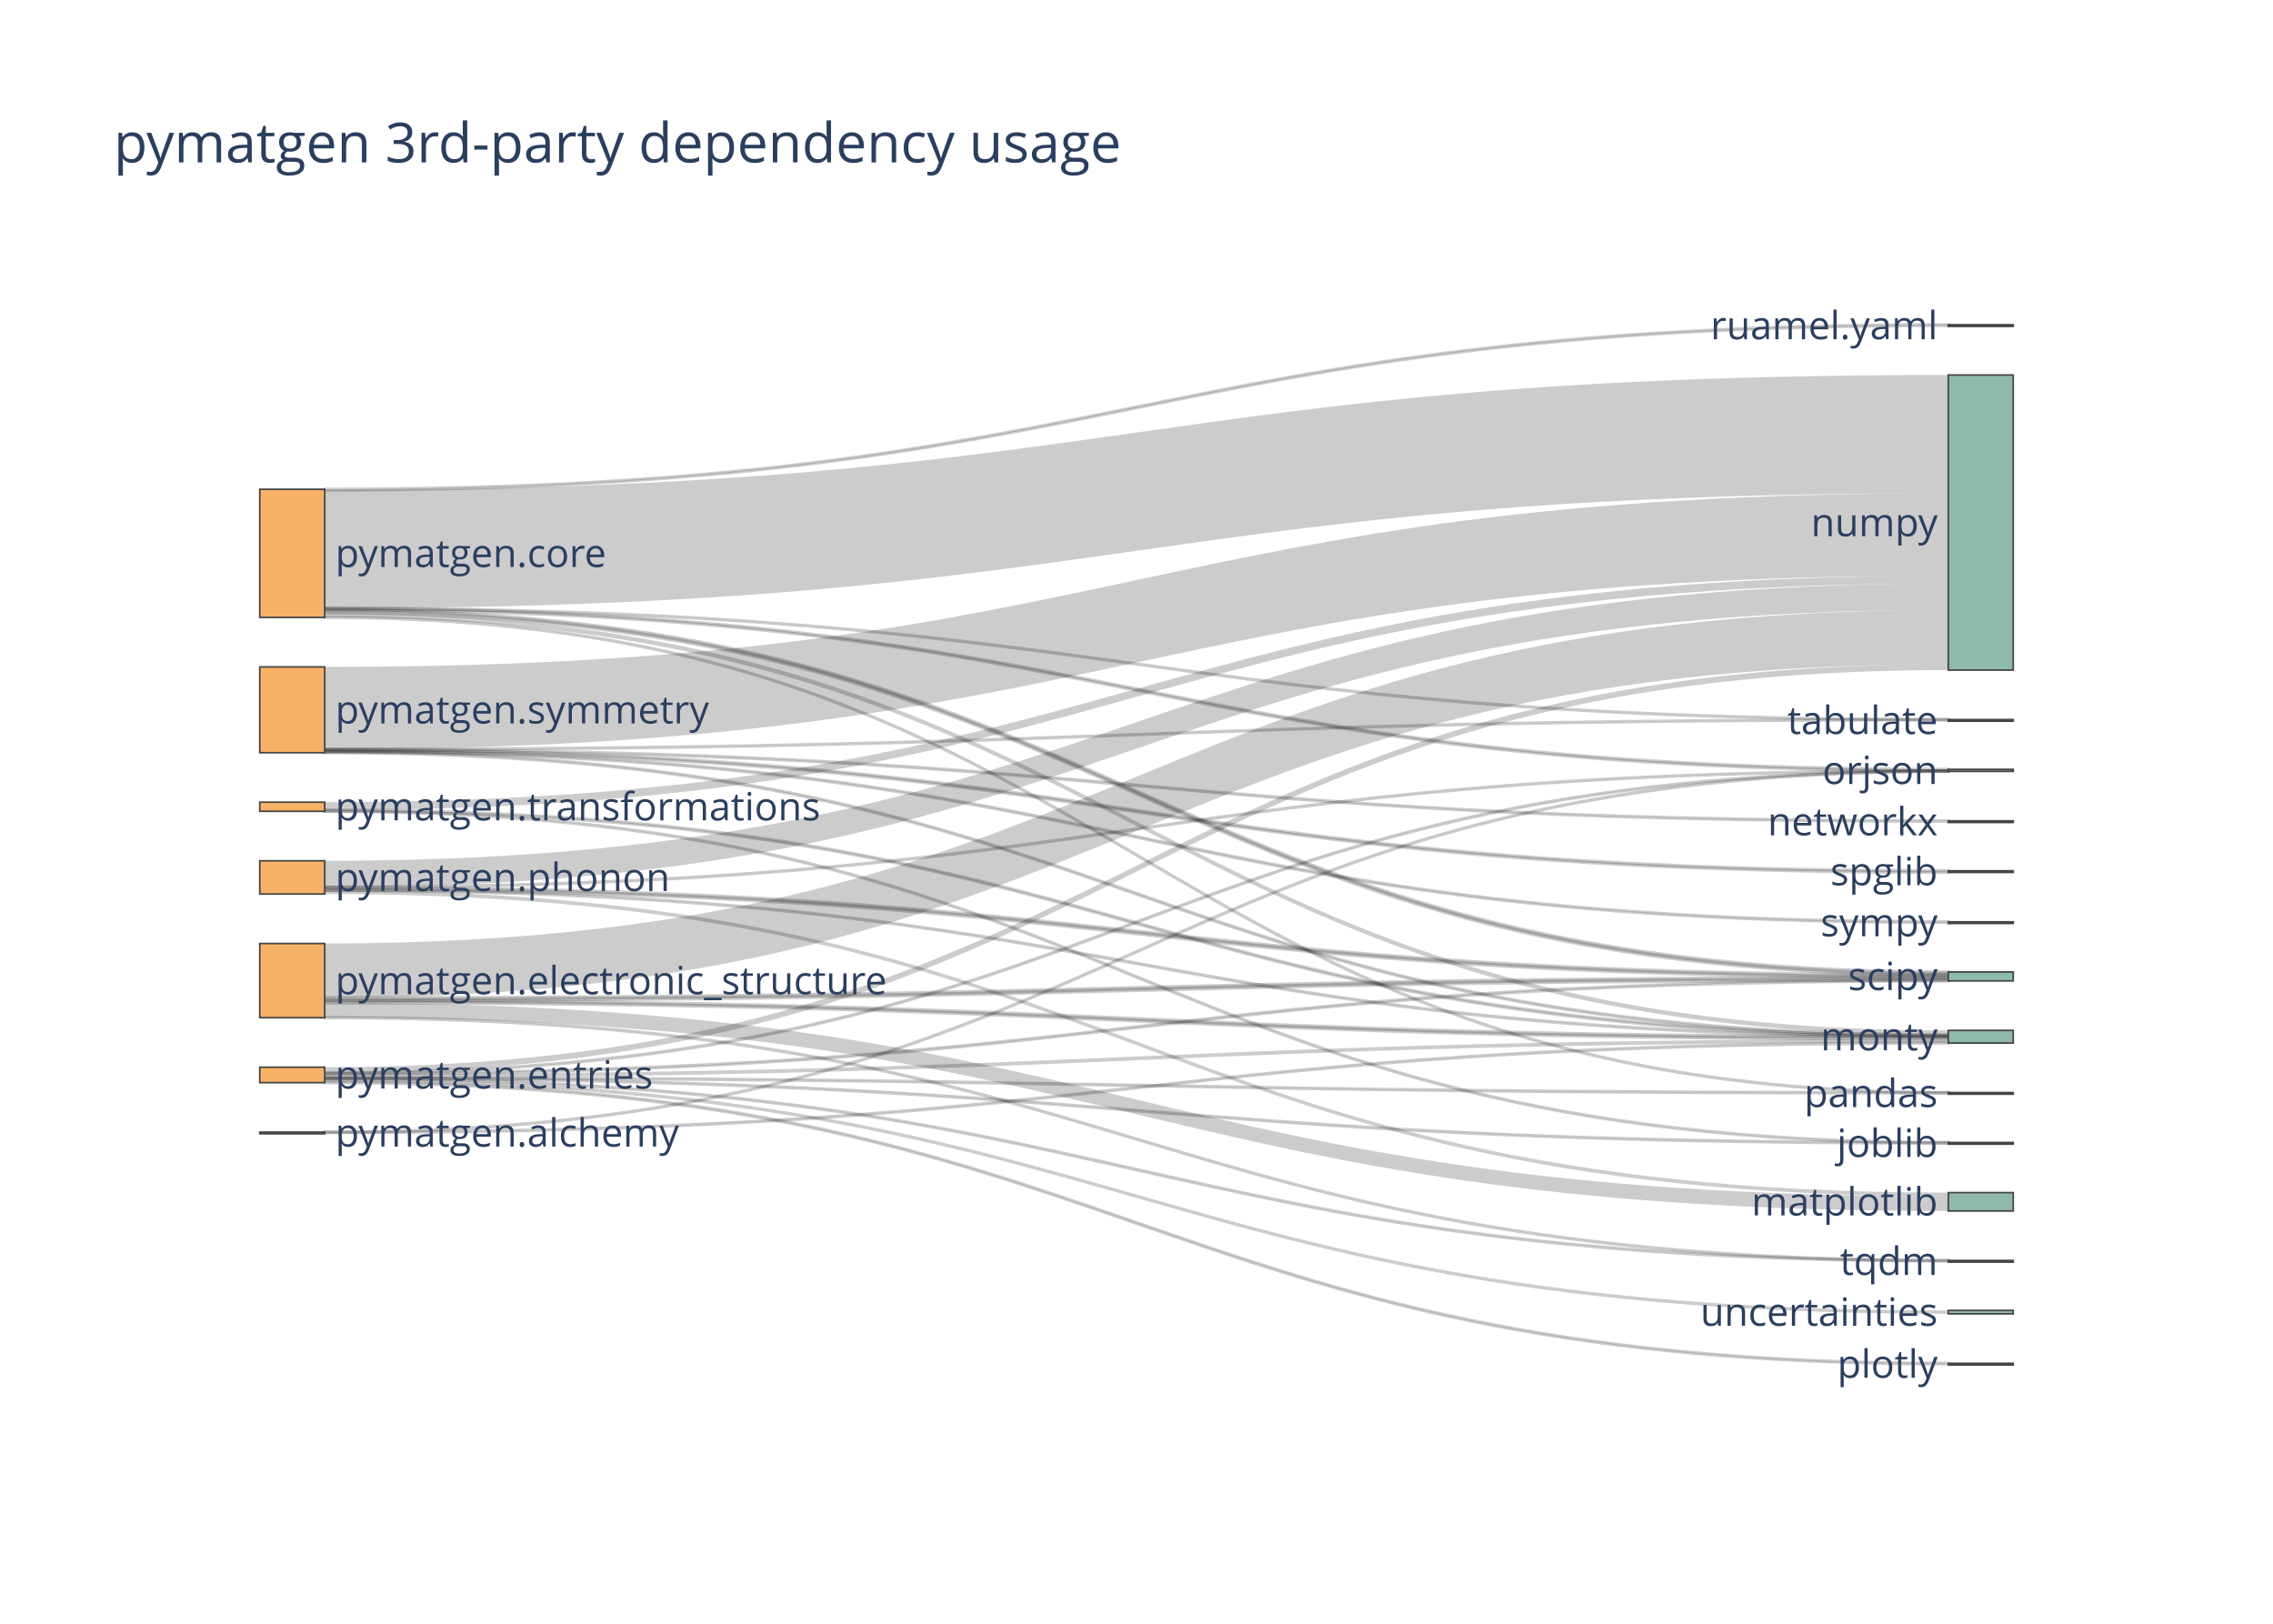
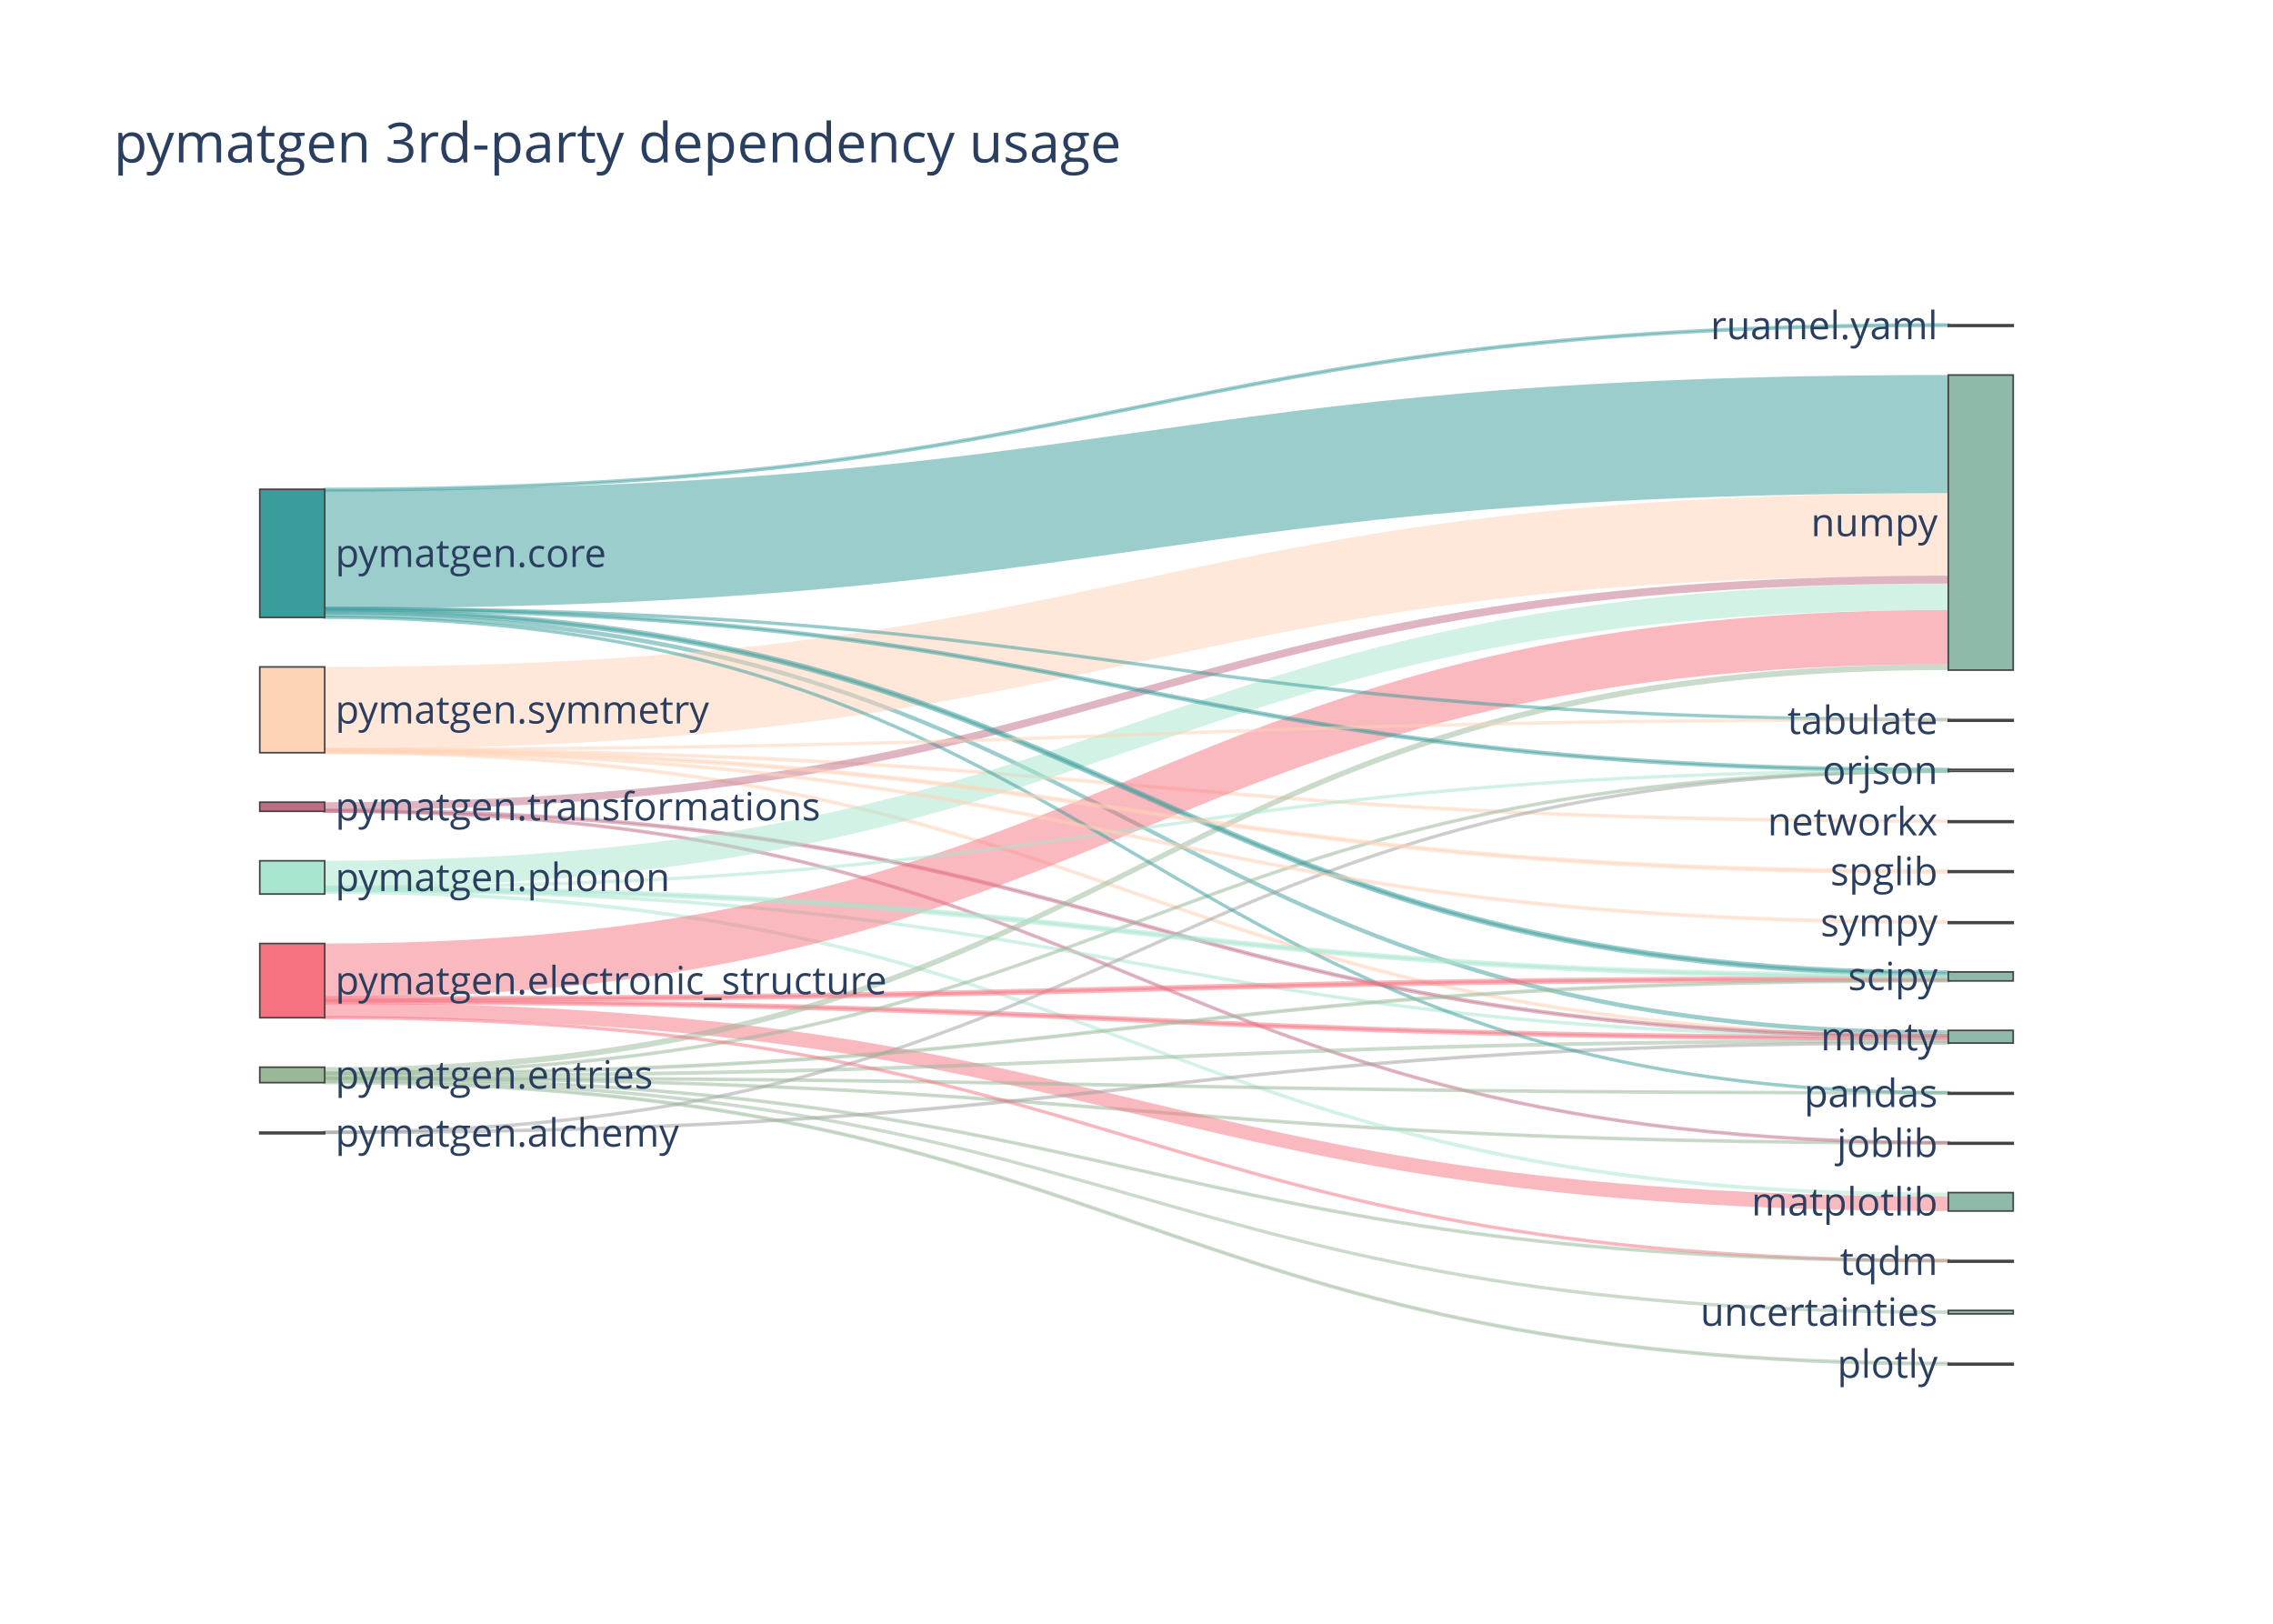
<svg xmlns="http://www.w3.org/2000/svg" class="main-svg" width="1400" height="1000" style="" viewBox="0 0 700 500">
  <rect x="0" y="0" width="700" height="500" style="fill: rgb(255, 255, 255); fill-opacity: 1;" />
-   <defs id="defs-e1b436">
+   <defs id="defs-350dce">
    <g class="clips" />
    <g class="gradients" />
    <g class="patterns" />
  </defs>
  <g class="bglayer" />
  <g class="layer-below">
    <g class="imagelayer" />
    <g class="shapelayer" />
  </g>
  <g class="cartesianlayer" />
  <g class="polarlayer" />
  <g class="smithlayer" />
  <g class="ternarylayer" />
  <g class="geolayer" />
  <g class="funnelarealayer" />
  <g class="pielayer" />
  <g class="iciclelayer" />
  <g class="treemaplayer" />
  <g class="sunburstlayer" />
  <g class="glimages" />
  <g class="sankey" transform="translate(80,100)matrix(1 0 0 1 0 0)" style="box-sizing: content-box; position: absolute; left: 0px; shape-rendering: geometricprecision; pointer-events: none;">
    <g class="sankey-links" style="fill: none;">
-       <path class="sankey-link" d="M20,231.954C270,231.954 270,251.908 520,251.908L520,252.003C270,252.003 270,232.05 20,232.05Z" style="stroke: rgb(0, 0, 0); stroke-opacity: 0.2; fill: rgb(0, 0, 0); fill-opacity: 0.2; stroke-width: 1; opacity: 1;" />
-       <path class="sankey-link" d="M20,149.733C270,149.733 270,251.813 520,251.813L520,251.908C270,251.908 270,149.828 20,149.828Z" style="stroke: rgb(0, 0, 0); stroke-opacity: 0.2; fill: rgb(0, 0, 0); fill-opacity: 0.2; stroke-width: 1; opacity: 1;" />
-       <path class="sankey-link" d="M20,208.815C270,208.815 270,268.384 520,268.384L520,272.905C270,272.905 270,213.337 20,213.337Z" style="stroke: rgb(68, 68, 68); stroke-opacity: 1; fill: rgb(0, 0, 0); fill-opacity: 0.2; stroke-width: 0; opacity: 1;" />
-       <path class="sankey-link" d="M20,174.157C270,174.157 270,267.241 520,267.241L520,268.384C270,268.384 270,175.299 20,175.299Z" style="stroke: rgb(68, 68, 68); stroke-opacity: 1; fill: rgb(0, 0, 0); fill-opacity: 0.2; stroke-width: 0; opacity: 1;" />
-       <path class="sankey-link" d="M20,248.668C270,248.668 270,221.099 520,221.099L520,221.194C270,221.194 270,248.763 20,248.763Z" style="stroke: rgb(0, 0, 0); stroke-opacity: 0.2; fill: rgb(0, 0, 0); fill-opacity: 0.2; stroke-width: 1; opacity: 1;" />
-       <path class="sankey-link" d="M20,88.699C270,88.699 270,217.291 520,217.291L520,218.671C270,218.671 270,90.079 20,90.079Z" style="stroke: rgb(68, 68, 68); stroke-opacity: 1; fill: rgb(0, 0, 0); fill-opacity: 0.2; stroke-width: 0; opacity: 1;" />
-       <path class="sankey-link" d="M20,208.101C270,208.101 270,219.242 520,219.242L520,219.956C270,219.956 270,208.815 20,208.815Z" style="stroke: rgb(0, 0, 0); stroke-opacity: 0.2; fill: rgb(0, 0, 0); fill-opacity: 0.2; stroke-width: 1; opacity: 1;" />
-       <path class="sankey-link" d="M20,230.717C270,230.717 270,219.956 520,219.956L520,221.099C270,221.099 270,231.859 20,231.859Z" style="stroke: rgb(68, 68, 68); stroke-opacity: 1; fill: rgb(0, 0, 0); fill-opacity: 0.2; stroke-width: 0; opacity: 1;" />
-       <path class="sankey-link" d="M20,174.062C270,174.062 270,219.147 520,219.147L520,219.242C270,219.242 270,174.157 20,174.157Z" style="stroke: rgb(0, 0, 0); stroke-opacity: 0.2; fill: rgb(0, 0, 0); fill-opacity: 0.2; stroke-width: 1; opacity: 1;" />
-       <path class="sankey-link" d="M20,131.591C270,131.591 270,218.671 520,218.671L520,218.861C270,218.861 270,131.781 20,131.781Z" style="stroke: rgb(0, 0, 0); stroke-opacity: 0.2; fill: rgb(0, 0, 0); fill-opacity: 0.2; stroke-width: 1; opacity: 1;" />
-       <path class="sankey-link" d="M20,149.447C270,149.447 270,218.861 520,218.861L520,219.147C270,219.147 270,149.733 20,149.733Z" style="stroke: rgb(0, 0, 0); stroke-opacity: 0.2; fill: rgb(0, 0, 0); fill-opacity: 0.2; stroke-width: 1; opacity: 1;" />
-       <path class="sankey-link" d="M20,130.782C270,130.782 270,152.769 520,152.769L520,152.911C270,152.911 270,130.925 20,130.925Z" style="stroke: rgb(0, 0, 0); stroke-opacity: 0.2; fill: rgb(0, 0, 0); fill-opacity: 0.2; stroke-width: 1; opacity: 1;" />
-       <path class="sankey-link" d="M20,50.906C270,50.906 270,15.476 520,15.476L520,51.888C270,51.888 270,87.318 20,87.318Z" style="stroke: rgb(68, 68, 68); stroke-opacity: 1; fill: rgb(0, 0, 0); fill-opacity: 0.2; stroke-width: 0; opacity: 1;" />
-       <path class="sankey-link" d="M20,190.537C270,190.537 270,87.825 520,87.825L520,104.532C270,104.532 270,207.244 20,207.244Z" style="stroke: rgb(68, 68, 68); stroke-opacity: 1; fill: rgb(0, 0, 0); fill-opacity: 0.2; stroke-width: 0; opacity: 1;" />
-       <path class="sankey-link" d="M20,228.622C270,228.622 270,104.532 520,104.532L520,106.34C270,106.34 270,230.431 20,230.431Z" style="stroke: rgb(68, 68, 68); stroke-opacity: 1; fill: rgb(0, 0, 0); fill-opacity: 0.2; stroke-width: 0; opacity: 1;" />
-       <path class="sankey-link" d="M20,165.066C270,165.066 270,79.686 520,79.686L520,87.825C270,87.825 270,173.205 20,173.205Z" style="stroke: rgb(68, 68, 68); stroke-opacity: 1; fill: rgb(0, 0, 0); fill-opacity: 0.2; stroke-width: 0; opacity: 1;" />
-       <path class="sankey-link" d="M20,105.365C270,105.365 270,51.888 520,51.888L520,77.258C270,77.258 270,130.734 20,130.734Z" style="stroke: rgb(68, 68, 68); stroke-opacity: 1; fill: rgb(0, 0, 0); fill-opacity: 0.2; stroke-width: 0; opacity: 1;" />
-       <path class="sankey-link" d="M20,147.019C270,147.019 270,77.258 520,77.258L520,79.686C270,79.686 270,149.447 20,149.447Z" style="stroke: rgb(68, 68, 68); stroke-opacity: 1; fill: rgb(0, 0, 0); fill-opacity: 0.2; stroke-width: 0; opacity: 1;" />
-       <path class="sankey-link" d="M20,248.62C270,248.62 270,137.483 520,137.483L520,137.53C270,137.53 270,248.668 20,248.668Z" style="stroke: rgb(0, 0, 0); stroke-opacity: 0.2; fill: rgb(0, 0, 0); fill-opacity: 0.2; stroke-width: 1; opacity: 1;" />
-       <path class="sankey-link" d="M20,87.366C270,87.366 270,136.912 520,136.912L520,137.34C270,137.34 270,87.794 20,87.794Z" style="stroke: rgb(0, 0, 0); stroke-opacity: 0.2; fill: rgb(0, 0, 0); fill-opacity: 0.2; stroke-width: 1; opacity: 1;" />
-       <path class="sankey-link" d="M20,230.431C270,230.431 270,137.388 520,137.388L520,137.483C270,137.483 270,230.526 20,230.526Z" style="stroke: rgb(0, 0, 0); stroke-opacity: 0.2; fill: rgb(0, 0, 0); fill-opacity: 0.2; stroke-width: 1; opacity: 1;" />
-       <path class="sankey-link" d="M20,173.205C270,173.205 270,137.34 520,137.34L520,137.388C270,137.388 270,173.253 20,173.253Z" style="stroke: rgb(0, 0, 0); stroke-opacity: 0.2; fill: rgb(0, 0, 0); fill-opacity: 0.2; stroke-width: 1; opacity: 1;" />
-       <path class="sankey-link" d="M20,90.079C270,90.079 270,236.432 520,236.432L520,236.479C270,236.479 270,90.126 20,90.126Z" style="stroke: rgb(0, 0, 0); stroke-opacity: 0.2; fill: rgb(0, 0, 0); fill-opacity: 0.2; stroke-width: 1; opacity: 1;" />
-       <path class="sankey-link" d="M20,231.859C270,231.859 270,236.479 520,236.479L520,236.575C270,236.575 270,231.954 20,231.954Z" style="stroke: rgb(0, 0, 0); stroke-opacity: 0.2; fill: rgb(0, 0, 0); fill-opacity: 0.2; stroke-width: 1; opacity: 1;" />
-       <path class="sankey-link" d="M20,233.192C270,233.192 270,319.81 520,319.81L520,320C270,320 270,233.382 20,233.382Z" style="stroke: rgb(0, 0, 0); stroke-opacity: 0.2; fill: rgb(0, 0, 0); fill-opacity: 0.2; stroke-width: 1; opacity: 1;" />
-       <path class="sankey-link" d="M20,50.668C270,50.668 270,-5.186961971048731e-13 520,-5.186961971048731e-13L520,0.238C270,0.238 270,50.906 20,50.906Z" style="stroke: rgb(0, 0, 0); stroke-opacity: 0.2; fill: rgb(0, 0, 0); fill-opacity: 0.2; stroke-width: 1; opacity: 1;" />
-       <path class="sankey-link" d="M20,87.794C270,87.794 270,199.292 520,199.292L520,200.196C270,200.196 270,88.699 20,88.699Z" style="stroke: rgb(0, 0, 0); stroke-opacity: 0.2; fill: rgb(0, 0, 0); fill-opacity: 0.2; stroke-width: 1; opacity: 1;" />
-       <path class="sankey-link" d="M20,207.244C270,207.244 270,201.006 520,201.006L520,201.862C270,201.862 270,208.101 20,208.101Z" style="stroke: rgb(0, 0, 0); stroke-opacity: 0.2; fill: rgb(0, 0, 0); fill-opacity: 0.2; stroke-width: 1; opacity: 1;" />
-       <path class="sankey-link" d="M20,230.526C270,230.526 270,201.862 520,201.862L520,202.053C270,202.053 270,230.717 20,230.717Z" style="stroke: rgb(0, 0, 0); stroke-opacity: 0.2; fill: rgb(0, 0, 0); fill-opacity: 0.2; stroke-width: 1; opacity: 1;" />
-       <path class="sankey-link" d="M20,173.253C270,173.253 270,200.196 520,200.196L520,201.006C270,201.006 270,174.062 20,174.062Z" style="stroke: rgb(0, 0, 0); stroke-opacity: 0.2; fill: rgb(0, 0, 0); fill-opacity: 0.2; stroke-width: 1; opacity: 1;" />
-       <path class="sankey-link" d="M20,130.925C270,130.925 270,168.149 520,168.149L520,168.625C270,168.625 270,131.401 20,131.401Z" style="stroke: rgb(0, 0, 0); stroke-opacity: 0.2; fill: rgb(0, 0, 0); fill-opacity: 0.2; stroke-width: 1; opacity: 1;" />
-       <path class="sankey-link" d="M20,131.401C270,131.401 270,183.863 520,183.863L520,184.054C270,184.054 270,131.591 20,131.591Z" style="stroke: rgb(0, 0, 0); stroke-opacity: 0.2; fill: rgb(0, 0, 0); fill-opacity: 0.2; stroke-width: 1; opacity: 1;" />
-       <path class="sankey-link" d="M20,87.318C270,87.318 270,121.578 520,121.578L520,121.626C270,121.626 270,87.366 20,87.366Z" style="stroke: rgb(0, 0, 0); stroke-opacity: 0.2; fill: rgb(0, 0, 0); fill-opacity: 0.2; stroke-width: 1; opacity: 1;" />
-       <path class="sankey-link" d="M20,130.734C270,130.734 270,121.626 520,121.626L520,121.674C270,121.674 270,130.782 20,130.782Z" style="stroke: rgb(0, 0, 0); stroke-opacity: 0.2; fill: rgb(0, 0, 0); fill-opacity: 0.2; stroke-width: 1; opacity: 1;" />
-       <path class="sankey-link" d="M20,213.337C270,213.337 270,288.143 520,288.143L520,288.191C270,288.191 270,213.384 20,213.384Z" style="stroke: rgb(0, 0, 0); stroke-opacity: 0.2; fill: rgb(0, 0, 0); fill-opacity: 0.2; stroke-width: 1; opacity: 1;" />
-       <path class="sankey-link" d="M20,232.05C270,232.05 270,288.191 520,288.191L520,288.286C270,288.286 270,232.145 20,232.145Z" style="stroke: rgb(0, 0, 0); stroke-opacity: 0.2; fill: rgb(0, 0, 0); fill-opacity: 0.2; stroke-width: 1; opacity: 1;" />
-       <path class="sankey-link" d="M20,232.145C270,232.145 270,303.524 520,303.524L520,304.572C270,304.572 270,233.192 20,233.192Z" style="stroke: rgb(68, 68, 68); stroke-opacity: 1; fill: rgb(0, 0, 0); fill-opacity: 0.2; stroke-width: 0; opacity: 1;" />
+       <path class="sankey-link" d="M20,231.954C270,231.954 270,251.908 520,251.908L520,252.003C270,252.003 270,232.05 20,232.05Z" style="stroke: rgb(153, 184, 152); stroke-opacity: 0.5; fill: rgb(153, 184, 152); fill-opacity: 0.5; stroke-width: 1; opacity: 1;" />
+       <path class="sankey-link" d="M20,149.733C270,149.733 270,251.813 520,251.813L520,251.908C270,251.908 270,149.828 20,149.828Z" style="stroke: rgb(192, 108, 132); stroke-opacity: 0.5; fill: rgb(192, 108, 132); fill-opacity: 0.5; stroke-width: 1; opacity: 1;" />
+       <path class="sankey-link" d="M20,208.815C270,208.815 270,268.384 520,268.384L520,272.905C270,272.905 270,213.337 20,213.337Z" style="stroke: rgb(68, 68, 68); stroke-opacity: 1; fill: rgb(246, 114, 128); fill-opacity: 0.5; stroke-width: 0; opacity: 1;" />
+       <path class="sankey-link" d="M20,174.157C270,174.157 270,267.241 520,267.241L520,268.384C270,268.384 270,175.299 20,175.299Z" style="stroke: rgb(68, 68, 68); stroke-opacity: 1; fill: rgb(168, 230, 207); fill-opacity: 0.5; stroke-width: 0; opacity: 1;" />
+       <path class="sankey-link" d="M20,248.668C270,248.668 270,221.099 520,221.099L520,221.194C270,221.194 270,248.763 20,248.763Z" style="stroke: rgb(160, 160, 160); stroke-opacity: 0.5; fill: rgb(160, 160, 160); fill-opacity: 0.5; stroke-width: 1; opacity: 1;" />
+       <path class="sankey-link" d="M20,88.699C270,88.699 270,217.291 520,217.291L520,218.671C270,218.671 270,90.079 20,90.079Z" style="stroke: rgb(68, 68, 68); stroke-opacity: 1; fill: rgb(59, 156, 156); fill-opacity: 0.5; stroke-width: 0; opacity: 1;" />
+       <path class="sankey-link" d="M20,208.101C270,208.101 270,219.242 520,219.242L520,219.956C270,219.956 270,208.815 20,208.815Z" style="stroke: rgb(246, 114, 128); stroke-opacity: 0.5; fill: rgb(246, 114, 128); fill-opacity: 0.5; stroke-width: 1; opacity: 1;" />
+       <path class="sankey-link" d="M20,230.717C270,230.717 270,219.956 520,219.956L520,221.099C270,221.099 270,231.859 20,231.859Z" style="stroke: rgb(68, 68, 68); stroke-opacity: 1; fill: rgb(153, 184, 152); fill-opacity: 0.5; stroke-width: 0; opacity: 1;" />
+       <path class="sankey-link" d="M20,174.062C270,174.062 270,219.147 520,219.147L520,219.242C270,219.242 270,174.157 20,174.157Z" style="stroke: rgb(168, 230, 207); stroke-opacity: 0.5; fill: rgb(168, 230, 207); fill-opacity: 0.5; stroke-width: 1; opacity: 1;" />
+       <path class="sankey-link" d="M20,131.591C270,131.591 270,218.671 520,218.671L520,218.861C270,218.861 270,131.781 20,131.781Z" style="stroke: rgb(255, 211, 182); stroke-opacity: 0.5; fill: rgb(255, 211, 182); fill-opacity: 0.5; stroke-width: 1; opacity: 1;" />
+       <path class="sankey-link" d="M20,149.447C270,149.447 270,218.861 520,218.861L520,219.147C270,219.147 270,149.733 20,149.733Z" style="stroke: rgb(192, 108, 132); stroke-opacity: 0.5; fill: rgb(192, 108, 132); fill-opacity: 0.5; stroke-width: 1; opacity: 1;" />
+       <path class="sankey-link" d="M20,130.782C270,130.782 270,152.769 520,152.769L520,152.911C270,152.911 270,130.925 20,130.925Z" style="stroke: rgb(255, 211, 182); stroke-opacity: 0.5; fill: rgb(255, 211, 182); fill-opacity: 0.5; stroke-width: 1; opacity: 1;" />
+       <path class="sankey-link" d="M20,50.906C270,50.906 270,15.476 520,15.476L520,51.888C270,51.888 270,87.318 20,87.318Z" style="stroke: rgb(68, 68, 68); stroke-opacity: 1; fill: rgb(59, 156, 156); fill-opacity: 0.5; stroke-width: 0; opacity: 1;" />
+       <path class="sankey-link" d="M20,190.537C270,190.537 270,87.825 520,87.825L520,104.532C270,104.532 270,207.244 20,207.244Z" style="stroke: rgb(68, 68, 68); stroke-opacity: 1; fill: rgb(246, 114, 128); fill-opacity: 0.5; stroke-width: 0; opacity: 1;" />
+       <path class="sankey-link" d="M20,228.622C270,228.622 270,104.532 520,104.532L520,106.34C270,106.34 270,230.431 20,230.431Z" style="stroke: rgb(68, 68, 68); stroke-opacity: 1; fill: rgb(153, 184, 152); fill-opacity: 0.5; stroke-width: 0; opacity: 1;" />
+       <path class="sankey-link" d="M20,165.066C270,165.066 270,79.686 520,79.686L520,87.825C270,87.825 270,173.205 20,173.205Z" style="stroke: rgb(68, 68, 68); stroke-opacity: 1; fill: rgb(168, 230, 207); fill-opacity: 0.5; stroke-width: 0; opacity: 1;" />
+       <path class="sankey-link" d="M20,105.365C270,105.365 270,51.888 520,51.888L520,77.258C270,77.258 270,130.734 20,130.734Z" style="stroke: rgb(68, 68, 68); stroke-opacity: 1; fill: rgb(255, 211, 182); fill-opacity: 0.5; stroke-width: 0; opacity: 1;" />
+       <path class="sankey-link" d="M20,147.019C270,147.019 270,77.258 520,77.258L520,79.686C270,79.686 270,149.447 20,149.447Z" style="stroke: rgb(68, 68, 68); stroke-opacity: 1; fill: rgb(192, 108, 132); fill-opacity: 0.5; stroke-width: 0; opacity: 1;" />
+       <path class="sankey-link" d="M20,248.62C270,248.62 270,137.483 520,137.483L520,137.53C270,137.53 270,248.668 20,248.668Z" style="stroke: rgb(160, 160, 160); stroke-opacity: 0.5; fill: rgb(160, 160, 160); fill-opacity: 0.5; stroke-width: 1; opacity: 1;" />
+       <path class="sankey-link" d="M20,87.366C270,87.366 270,136.912 520,136.912L520,137.34C270,137.34 270,87.794 20,87.794Z" style="stroke: rgb(59, 156, 156); stroke-opacity: 0.5; fill: rgb(59, 156, 156); fill-opacity: 0.5; stroke-width: 1; opacity: 1;" />
+       <path class="sankey-link" d="M20,230.431C270,230.431 270,137.388 520,137.388L520,137.483C270,137.483 270,230.526 20,230.526Z" style="stroke: rgb(153, 184, 152); stroke-opacity: 0.5; fill: rgb(153, 184, 152); fill-opacity: 0.5; stroke-width: 1; opacity: 1;" />
+       <path class="sankey-link" d="M20,173.205C270,173.205 270,137.34 520,137.34L520,137.388C270,137.388 270,173.253 20,173.253Z" style="stroke: rgb(168, 230, 207); stroke-opacity: 0.5; fill: rgb(168, 230, 207); fill-opacity: 0.5; stroke-width: 1; opacity: 1;" />
+       <path class="sankey-link" d="M20,90.079C270,90.079 270,236.432 520,236.432L520,236.479C270,236.479 270,90.126 20,90.126Z" style="stroke: rgb(59, 156, 156); stroke-opacity: 0.5; fill: rgb(59, 156, 156); fill-opacity: 0.5; stroke-width: 1; opacity: 1;" />
+       <path class="sankey-link" d="M20,231.859C270,231.859 270,236.479 520,236.479L520,236.575C270,236.575 270,231.954 20,231.954Z" style="stroke: rgb(153, 184, 152); stroke-opacity: 0.5; fill: rgb(153, 184, 152); fill-opacity: 0.5; stroke-width: 1; opacity: 1;" />
+       <path class="sankey-link" d="M20,233.192C270,233.192 270,319.81 520,319.81L520,320C270,320 270,233.382 20,233.382Z" style="stroke: rgb(153, 184, 152); stroke-opacity: 0.5; fill: rgb(153, 184, 152); fill-opacity: 0.5; stroke-width: 1; opacity: 1;" />
+       <path class="sankey-link" d="M20,50.668C270,50.668 270,-5.186961971048731e-13 520,-5.186961971048731e-13L520,0.238C270,0.238 270,50.906 20,50.906Z" style="stroke: rgb(59, 156, 156); stroke-opacity: 0.5; fill: rgb(59, 156, 156); fill-opacity: 0.5; stroke-width: 1; opacity: 1;" />
+       <path class="sankey-link" d="M20,87.794C270,87.794 270,199.292 520,199.292L520,200.196C270,200.196 270,88.699 20,88.699Z" style="stroke: rgb(59, 156, 156); stroke-opacity: 0.5; fill: rgb(59, 156, 156); fill-opacity: 0.5; stroke-width: 1; opacity: 1;" />
+       <path class="sankey-link" d="M20,207.244C270,207.244 270,201.006 520,201.006L520,201.862C270,201.862 270,208.101 20,208.101Z" style="stroke: rgb(246, 114, 128); stroke-opacity: 0.5; fill: rgb(246, 114, 128); fill-opacity: 0.5; stroke-width: 1; opacity: 1;" />
+       <path class="sankey-link" d="M20,230.526C270,230.526 270,201.862 520,201.862L520,202.053C270,202.053 270,230.717 20,230.717Z" style="stroke: rgb(153, 184, 152); stroke-opacity: 0.5; fill: rgb(153, 184, 152); fill-opacity: 0.5; stroke-width: 1; opacity: 1;" />
+       <path class="sankey-link" d="M20,173.253C270,173.253 270,200.196 520,200.196L520,201.006C270,201.006 270,174.062 20,174.062Z" style="stroke: rgb(168, 230, 207); stroke-opacity: 0.5; fill: rgb(168, 230, 207); fill-opacity: 0.5; stroke-width: 1; opacity: 1;" />
+       <path class="sankey-link" d="M20,130.925C270,130.925 270,168.149 520,168.149L520,168.625C270,168.625 270,131.401 20,131.401Z" style="stroke: rgb(255, 211, 182); stroke-opacity: 0.5; fill: rgb(255, 211, 182); fill-opacity: 0.5; stroke-width: 1; opacity: 1;" />
+       <path class="sankey-link" d="M20,131.401C270,131.401 270,183.863 520,183.863L520,184.054C270,184.054 270,131.591 20,131.591Z" style="stroke: rgb(255, 211, 182); stroke-opacity: 0.5; fill: rgb(255, 211, 182); fill-opacity: 0.5; stroke-width: 1; opacity: 1;" />
+       <path class="sankey-link" d="M20,87.318C270,87.318 270,121.578 520,121.578L520,121.626C270,121.626 270,87.366 20,87.366Z" style="stroke: rgb(59, 156, 156); stroke-opacity: 0.5; fill: rgb(59, 156, 156); fill-opacity: 0.5; stroke-width: 1; opacity: 1;" />
+       <path class="sankey-link" d="M20,130.734C270,130.734 270,121.626 520,121.626L520,121.674C270,121.674 270,130.782 20,130.782Z" style="stroke: rgb(255, 211, 182); stroke-opacity: 0.5; fill: rgb(255, 211, 182); fill-opacity: 0.5; stroke-width: 1; opacity: 1;" />
+       <path class="sankey-link" d="M20,213.337C270,213.337 270,288.143 520,288.143L520,288.191C270,288.191 270,213.384 20,213.384Z" style="stroke: rgb(246, 114, 128); stroke-opacity: 0.5; fill: rgb(246, 114, 128); fill-opacity: 0.5; stroke-width: 1; opacity: 1;" />
+       <path class="sankey-link" d="M20,232.05C270,232.05 270,288.191 520,288.191L520,288.286C270,288.286 270,232.145 20,232.145Z" style="stroke: rgb(153, 184, 152); stroke-opacity: 0.5; fill: rgb(153, 184, 152); fill-opacity: 0.5; stroke-width: 1; opacity: 1;" />
+       <path class="sankey-link" d="M20,232.145C270,232.145 270,303.524 520,303.524L520,304.572C270,304.572 270,233.192 20,233.192Z" style="stroke: rgb(68, 68, 68); stroke-opacity: 1; fill: rgb(153, 184, 152); fill-opacity: 0.5; stroke-width: 0; opacity: 1;" />
    </g>
    <g class="sankey-node-set" style="cursor: move;">
      <g class="sankey-node" transform="translate(0.000,50.668)" style="opacity: 1;">
-         <rect class="node-rect" width="20" height="39.459" style="stroke-width: 0.5; stroke: rgb(68, 68, 68); stroke-opacity: 1; fill: rgb(247, 178, 103); fill-opacity: 1;" />
+         <rect class="node-rect" width="20" height="39.459" style="stroke-width: 0.5; stroke: rgb(68, 68, 68); stroke-opacity: 1; fill: rgb(59, 156, 156); fill-opacity: 1;" />
        <text class="node-label" data-notex="1" x="0" y="0" text-anchor="start" transform="translate(23.25,23.92929)" style="cursor: default; font-family: 'Open Sans', verdana, arial, sans-serif; font-size: 12px; fill: rgb(42, 63, 95); fill-opacity: 1; text-shadow: rgb(255, 255, 255) 1px 1px 1px, rgb(255, 255, 255) -1px -1px 1px, rgb(255, 255, 255) 1px -1px 1px, rgb(255, 255, 255) -1px 1px 1px; white-space: pre;">pymatgen.core</text>
      </g>
      <g class="sankey-node" transform="translate(0.000,105.365)" style="opacity: 1;">
-         <rect class="node-rect" width="20" height="26.417" style="stroke-width: 0.5; stroke: rgb(68, 68, 68); stroke-opacity: 1; fill: rgb(247, 178, 103); fill-opacity: 1;" />
+         <rect class="node-rect" width="20" height="26.417" style="stroke-width: 0.5; stroke: rgb(68, 68, 68); stroke-opacity: 1; fill: rgb(255, 211, 182); fill-opacity: 1;" />
        <text class="node-label" data-notex="1" x="0" y="0" text-anchor="start" transform="translate(23.25,17.40839)" style="cursor: default; font-family: 'Open Sans', verdana, arial, sans-serif; font-size: 12px; fill: rgb(42, 63, 95); fill-opacity: 1; text-shadow: rgb(255, 255, 255) 1px 1px 1px, rgb(255, 255, 255) -1px -1px 1px, rgb(255, 255, 255) 1px -1px 1px, rgb(255, 255, 255) -1px 1px 1px; white-space: pre;">pymatgen.symmetry</text>
      </g>
      <g class="sankey-node" transform="translate(0.000,190.537)" style="opacity: 1;">
-         <rect class="node-rect" width="20" height="22.847" style="stroke-width: 0.5; stroke: rgb(68, 68, 68); stroke-opacity: 1; fill: rgb(247, 178, 103); fill-opacity: 1;" />
+         <rect class="node-rect" width="20" height="22.847" style="stroke-width: 0.5; stroke: rgb(68, 68, 68); stroke-opacity: 1; fill: rgb(246, 114, 128); fill-opacity: 1;" />
        <text class="node-label" data-notex="1" x="0" y="0" text-anchor="start" transform="translate(23.25,15.62347)" style="cursor: default; font-family: 'Open Sans', verdana, arial, sans-serif; font-size: 12px; fill: rgb(42, 63, 95); fill-opacity: 1; text-shadow: rgb(255, 255, 255) 1px 1px 1px, rgb(255, 255, 255) -1px -1px 1px, rgb(255, 255, 255) 1px -1px 1px, rgb(255, 255, 255) -1px 1px 1px; white-space: pre;">pymatgen.electronic_structure</text>
      </g>
      <g class="sankey-node" transform="translate(0.000,165.066)" style="opacity: 1;">
-         <rect class="node-rect" width="20" height="10.234" style="stroke-width: 0.5; stroke: rgb(68, 68, 68); stroke-opacity: 1; fill: rgb(247, 178, 103); fill-opacity: 1;" />
+         <rect class="node-rect" width="20" height="10.234" style="stroke-width: 0.5; stroke: rgb(68, 68, 68); stroke-opacity: 1; fill: rgb(168, 230, 207); fill-opacity: 1;" />
        <text class="node-label" data-notex="1" x="0" y="0" text-anchor="start" transform="translate(23.25,9.316763)" style="cursor: default; font-family: 'Open Sans', verdana, arial, sans-serif; font-size: 12px; fill: rgb(42, 63, 95); fill-opacity: 1; text-shadow: rgb(255, 255, 255) 1px 1px 1px, rgb(255, 255, 255) -1px -1px 1px, rgb(255, 255, 255) 1px -1px 1px, rgb(255, 255, 255) -1px 1px 1px; white-space: pre;">pymatgen.phonon</text>
      </g>
      <g class="sankey-node" transform="translate(0.000,228.622)" style="opacity: 1;">
-         <rect class="node-rect" width="20" height="4.76" style="stroke-width: 0.5; stroke: rgb(68, 68, 68); stroke-opacity: 1; fill: rgb(247, 178, 103); fill-opacity: 1;" />
+         <rect class="node-rect" width="20" height="4.76" style="stroke-width: 0.5; stroke: rgb(68, 68, 68); stroke-opacity: 1; fill: rgb(153, 184, 152); fill-opacity: 1;" />
        <text class="node-label" data-notex="1" x="0" y="0" text-anchor="start" transform="translate(23.25,6.57989)" style="cursor: default; font-family: 'Open Sans', verdana, arial, sans-serif; font-size: 12px; fill: rgb(42, 63, 95); fill-opacity: 1; text-shadow: rgb(255, 255, 255) 1px 1px 1px, rgb(255, 255, 255) -1px -1px 1px, rgb(255, 255, 255) 1px -1px 1px, rgb(255, 255, 255) -1px 1px 1px; white-space: pre;">pymatgen.entries</text>
      </g>
      <g class="sankey-node" transform="translate(0.000,147.019)" style="opacity: 1;">
-         <rect class="node-rect" width="20" height="2.808" style="stroke-width: 0.5; stroke: rgb(68, 68, 68); stroke-opacity: 1; fill: rgb(247, 178, 103); fill-opacity: 1;" />
+         <rect class="node-rect" width="20" height="2.808" style="stroke-width: 0.5; stroke: rgb(68, 68, 68); stroke-opacity: 1; fill: rgb(192, 108, 132); fill-opacity: 1;" />
        <text class="node-label" data-notex="1" x="0" y="0" text-anchor="start" transform="translate(23.25,5.604135)" style="cursor: default; font-family: 'Open Sans', verdana, arial, sans-serif; font-size: 12px; fill: rgb(42, 63, 95); fill-opacity: 1; text-shadow: rgb(255, 255, 255) 1px 1px 1px, rgb(255, 255, 255) -1px -1px 1px, rgb(255, 255, 255) 1px -1px 1px, rgb(255, 255, 255) -1px 1px 1px; white-space: pre;">pymatgen.transformations</text>
      </g>
      <g class="sankey-node" transform="translate(0.000,248.620)" style="opacity: 1;">
-         <rect class="node-rect" width="20" height="0.5" style="stroke-width: 0.5; stroke: rgb(68, 68, 68); stroke-opacity: 1; fill: rgb(247, 178, 103); fill-opacity: 1;" />
+         <rect class="node-rect" width="20" height="0.5" style="stroke-width: 0.5; stroke: rgb(68, 68, 68); stroke-opacity: 1; fill: rgb(160, 160, 160); fill-opacity: 1;" />
        <text class="node-label" data-notex="1" x="0" y="0" text-anchor="start" transform="translate(23.25,4.45)" style="cursor: default; font-family: 'Open Sans', verdana, arial, sans-serif; font-size: 12px; fill: rgb(42, 63, 95); fill-opacity: 1; text-shadow: rgb(255, 255, 255) 1px 1px 1px, rgb(255, 255, 255) -1px -1px 1px, rgb(255, 255, 255) 1px -1px 1px, rgb(255, 255, 255) -1px 1px 1px; white-space: pre;">pymatgen.alchemy</text>
      </g>
      <g class="sankey-node" transform="translate(520.000,251.813)" style="opacity: 1;">
        <rect class="node-rect" width="20" height="0.5" style="stroke-width: 0.5; stroke: rgb(68, 68, 68); stroke-opacity: 1; fill: rgb(143, 185, 168); fill-opacity: 1;" />
        <text class="node-label" data-notex="1" x="0" y="0" text-anchor="end" transform="translate(-3.25,4.45)" style="cursor: default; font-family: 'Open Sans', verdana, arial, sans-serif; font-size: 12px; fill: rgb(42, 63, 95); fill-opacity: 1; text-shadow: rgb(255, 255, 255) 1px 1px 1px, rgb(255, 255, 255) -1px -1px 1px, rgb(255, 255, 255) 1px -1px 1px, rgb(255, 255, 255) -1px 1px 1px; white-space: pre;">joblib</text>
      </g>
      <g class="sankey-node" transform="translate(520.000,267.241)" style="opacity: 1;">
        <rect class="node-rect" width="20" height="5.664" style="stroke-width: 0.5; stroke: rgb(68, 68, 68); stroke-opacity: 1; fill: rgb(143, 185, 168); fill-opacity: 1;" />
        <text class="node-label" data-notex="1" x="0" y="0" text-anchor="end" transform="translate(-3.25,7.032069)" style="cursor: default; font-family: 'Open Sans', verdana, arial, sans-serif; font-size: 12px; fill: rgb(42, 63, 95); fill-opacity: 1; text-shadow: rgb(255, 255, 255) 1px 1px 1px, rgb(255, 255, 255) -1px -1px 1px, rgb(255, 255, 255) 1px -1px 1px, rgb(255, 255, 255) -1px 1px 1px; white-space: pre;">matplotlib</text>
      </g>
      <g class="sankey-node" transform="translate(520.000,217.291)" style="opacity: 1;">
        <rect class="node-rect" width="20" height="3.903" style="stroke-width: 0.5; stroke: rgb(68, 68, 68); stroke-opacity: 1; fill: rgb(143, 185, 168); fill-opacity: 1;" />
        <text class="node-label" data-notex="1" x="0" y="0" text-anchor="end" transform="translate(-3.25,6.15151)" style="cursor: default; font-family: 'Open Sans', verdana, arial, sans-serif; font-size: 12px; fill: rgb(42, 63, 95); fill-opacity: 1; text-shadow: rgb(255, 255, 255) 1px 1px 1px, rgb(255, 255, 255) -1px -1px 1px, rgb(255, 255, 255) 1px -1px 1px, rgb(255, 255, 255) -1px 1px 1px; white-space: pre;">monty</text>
      </g>
      <g class="sankey-node" transform="translate(520.000,152.769)" style="opacity: 1;">
        <rect class="node-rect" width="20" height="0.5" style="stroke-width: 0.5; stroke: rgb(68, 68, 68); stroke-opacity: 1; fill: rgb(143, 185, 168); fill-opacity: 1;" />
        <text class="node-label" data-notex="1" x="0" y="0" text-anchor="end" transform="translate(-3.25,4.45)" style="cursor: default; font-family: 'Open Sans', verdana, arial, sans-serif; font-size: 12px; fill: rgb(42, 63, 95); fill-opacity: 1; text-shadow: rgb(255, 255, 255) 1px 1px 1px, rgb(255, 255, 255) -1px -1px 1px, rgb(255, 255, 255) 1px -1px 1px, rgb(255, 255, 255) -1px 1px 1px; white-space: pre;">networkx</text>
      </g>
      <g class="sankey-node" transform="translate(520.000,15.476)" style="opacity: 1;">
        <rect class="node-rect" width="20" height="90.864" style="stroke-width: 0.5; stroke: rgb(68, 68, 68); stroke-opacity: 1; fill: rgb(143, 185, 168); fill-opacity: 1;" />
        <text class="node-label" data-notex="1" x="0" y="0" text-anchor="end" transform="translate(-3.25,49.6321)" style="cursor: default; font-family: 'Open Sans', verdana, arial, sans-serif; font-size: 12px; fill: rgb(42, 63, 95); fill-opacity: 1; text-shadow: rgb(255, 255, 255) 1px 1px 1px, rgb(255, 255, 255) -1px -1px 1px, rgb(255, 255, 255) 1px -1px 1px, rgb(255, 255, 255) -1px 1px 1px; white-space: pre;">numpy</text>
      </g>
      <g class="sankey-node" transform="translate(520.000,136.912)" style="opacity: 1;">
        <rect class="node-rect" width="20" height="0.619" style="stroke-width: 0.5; stroke: rgb(68, 68, 68); stroke-opacity: 1; fill: rgb(143, 185, 168); fill-opacity: 1;" />
        <text class="node-label" data-notex="1" x="0" y="0" text-anchor="end" transform="translate(-3.25,4.509386)" style="cursor: default; font-family: 'Open Sans', verdana, arial, sans-serif; font-size: 12px; fill: rgb(42, 63, 95); fill-opacity: 1; text-shadow: rgb(255, 255, 255) 1px 1px 1px, rgb(255, 255, 255) -1px -1px 1px, rgb(255, 255, 255) 1px -1px 1px, rgb(255, 255, 255) -1px 1px 1px; white-space: pre;">orjson</text>
      </g>
      <g class="sankey-node" transform="translate(520.000,236.432)" style="opacity: 1;">
        <rect class="node-rect" width="20" height="0.5" style="stroke-width: 0.5; stroke: rgb(68, 68, 68); stroke-opacity: 1; fill: rgb(143, 185, 168); fill-opacity: 1;" />
        <text class="node-label" data-notex="1" x="0" y="0" text-anchor="end" transform="translate(-3.25,4.45)" style="cursor: default; font-family: 'Open Sans', verdana, arial, sans-serif; font-size: 12px; fill: rgb(42, 63, 95); fill-opacity: 1; text-shadow: rgb(255, 255, 255) 1px 1px 1px, rgb(255, 255, 255) -1px -1px 1px, rgb(255, 255, 255) 1px -1px 1px, rgb(255, 255, 255) -1px 1px 1px; white-space: pre;">pandas</text>
      </g>
      <g class="sankey-node" transform="translate(520.000,319.810)" style="opacity: 1;">
        <rect class="node-rect" width="20" height="0.5" style="stroke-width: 0.5; stroke: rgb(68, 68, 68); stroke-opacity: 1; fill: rgb(143, 185, 168); fill-opacity: 1;" />
        <text class="node-label" data-notex="1" x="0" y="0" text-anchor="end" transform="translate(-3.25,4.45)" style="cursor: default; font-family: 'Open Sans', verdana, arial, sans-serif; font-size: 12px; fill: rgb(42, 63, 95); fill-opacity: 1; text-shadow: rgb(255, 255, 255) 1px 1px 1px, rgb(255, 255, 255) -1px -1px 1px, rgb(255, 255, 255) 1px -1px 1px, rgb(255, 255, 255) -1px 1px 1px; white-space: pre;">plotly</text>
      </g>
      <g class="sankey-node" transform="translate(520.000,-0.000)" style="opacity: 1;">
        <rect class="node-rect" width="20" height="0.5" style="stroke-width: 0.5; stroke: rgb(68, 68, 68); stroke-opacity: 1; fill: rgb(143, 185, 168); fill-opacity: 1;" />
        <text class="node-label" data-notex="1" x="0" y="0" text-anchor="end" transform="translate(-3.25,4.45)" style="cursor: default; font-family: 'Open Sans', verdana, arial, sans-serif; font-size: 12px; fill: rgb(42, 63, 95); fill-opacity: 1; text-shadow: rgb(255, 255, 255) 1px 1px 1px, rgb(255, 255, 255) -1px -1px 1px, rgb(255, 255, 255) 1px -1px 1px, rgb(255, 255, 255) -1px 1px 1px; white-space: pre;">ruamel.yaml</text>
      </g>
      <g class="sankey-node" transform="translate(520.000,199.292)" style="opacity: 1;">
        <rect class="node-rect" width="20" height="2.761" style="stroke-width: 0.5; stroke: rgb(68, 68, 68); stroke-opacity: 1; fill: rgb(143, 185, 168); fill-opacity: 1;" />
        <text class="node-label" data-notex="1" x="0" y="0" text-anchor="end" transform="translate(-3.25,5.580336)" style="cursor: default; font-family: 'Open Sans', verdana, arial, sans-serif; font-size: 12px; fill: rgb(42, 63, 95); fill-opacity: 1; text-shadow: rgb(255, 255, 255) 1px 1px 1px, rgb(255, 255, 255) -1px -1px 1px, rgb(255, 255, 255) 1px -1px 1px, rgb(255, 255, 255) -1px 1px 1px; white-space: pre;">scipy</text>
      </g>
      <g class="sankey-node" transform="translate(520.000,168.149)" style="opacity: 1;">
        <rect class="node-rect" width="20" height="0.5" style="stroke-width: 0.5; stroke: rgb(68, 68, 68); stroke-opacity: 1; fill: rgb(143, 185, 168); fill-opacity: 1;" />
        <text class="node-label" data-notex="1" x="0" y="0" text-anchor="end" transform="translate(-3.25,4.45)" style="cursor: default; font-family: 'Open Sans', verdana, arial, sans-serif; font-size: 12px; fill: rgb(42, 63, 95); fill-opacity: 1; text-shadow: rgb(255, 255, 255) 1px 1px 1px, rgb(255, 255, 255) -1px -1px 1px, rgb(255, 255, 255) 1px -1px 1px, rgb(255, 255, 255) -1px 1px 1px; white-space: pre;">spglib</text>
      </g>
      <g class="sankey-node" transform="translate(520.000,183.863)" style="opacity: 1;">
        <rect class="node-rect" width="20" height="0.5" style="stroke-width: 0.5; stroke: rgb(68, 68, 68); stroke-opacity: 1; fill: rgb(143, 185, 168); fill-opacity: 1;" />
        <text class="node-label" data-notex="1" x="0" y="0" text-anchor="end" transform="translate(-3.25,4.45)" style="cursor: default; font-family: 'Open Sans', verdana, arial, sans-serif; font-size: 12px; fill: rgb(42, 63, 95); fill-opacity: 1; text-shadow: rgb(255, 255, 255) 1px 1px 1px, rgb(255, 255, 255) -1px -1px 1px, rgb(255, 255, 255) 1px -1px 1px, rgb(255, 255, 255) -1px 1px 1px; white-space: pre;">sympy</text>
      </g>
      <g class="sankey-node" transform="translate(520.000,121.578)" style="opacity: 1;">
        <rect class="node-rect" width="20" height="0.5" style="stroke-width: 0.5; stroke: rgb(68, 68, 68); stroke-opacity: 1; fill: rgb(143, 185, 168); fill-opacity: 1;" />
        <text class="node-label" data-notex="1" x="0" y="0" text-anchor="end" transform="translate(-3.25,4.45)" style="cursor: default; font-family: 'Open Sans', verdana, arial, sans-serif; font-size: 12px; fill: rgb(42, 63, 95); fill-opacity: 1; text-shadow: rgb(255, 255, 255) 1px 1px 1px, rgb(255, 255, 255) -1px -1px 1px, rgb(255, 255, 255) 1px -1px 1px, rgb(255, 255, 255) -1px 1px 1px; white-space: pre;">tabulate</text>
      </g>
      <g class="sankey-node" transform="translate(520.000,288.143)" style="opacity: 1;">
        <rect class="node-rect" width="20" height="0.5" style="stroke-width: 0.5; stroke: rgb(68, 68, 68); stroke-opacity: 1; fill: rgb(143, 185, 168); fill-opacity: 1;" />
        <text class="node-label" data-notex="1" x="0" y="0" text-anchor="end" transform="translate(-3.25,4.45)" style="cursor: default; font-family: 'Open Sans', verdana, arial, sans-serif; font-size: 12px; fill: rgb(42, 63, 95); fill-opacity: 1; text-shadow: rgb(255, 255, 255) 1px 1px 1px, rgb(255, 255, 255) -1px -1px 1px, rgb(255, 255, 255) 1px -1px 1px, rgb(255, 255, 255) -1px 1px 1px; white-space: pre;">tqdm</text>
      </g>
      <g class="sankey-node" transform="translate(520.000,303.524)" style="opacity: 1;">
        <rect class="node-rect" width="20" height="1.047" style="stroke-width: 0.5; stroke: rgb(68, 68, 68); stroke-opacity: 1; fill: rgb(143, 185, 168); fill-opacity: 1;" />
        <text class="node-label" data-notex="1" x="0" y="0" text-anchor="end" transform="translate(-3.25,4.723576)" style="cursor: default; font-family: 'Open Sans', verdana, arial, sans-serif; font-size: 12px; fill: rgb(42, 63, 95); fill-opacity: 1; text-shadow: rgb(255, 255, 255) 1px 1px 1px, rgb(255, 255, 255) -1px -1px 1px, rgb(255, 255, 255) 1px -1px 1px, rgb(255, 255, 255) -1px 1px 1px; white-space: pre;">uncertainties</text>
      </g>
    </g>
  </g>
-   <defs id="topdefs-e1b436">
+   <defs id="topdefs-350dce">
    <g class="clips" />
  </defs>
  <g class="layer-above">
    <g class="imagelayer" />
    <g class="shapelayer" />
  </g>
  <g class="infolayer">
    <g class="g-gtitle">
      <text class="gtitle" x="35" y="50" text-anchor="start" dy="0em" style="opacity: 1; font-family: 'Open Sans', verdana, arial, sans-serif; font-size: 17px; fill: rgb(42, 63, 95); fill-opacity: 1; white-space: pre;">pymatgen 3rd-party dependency usage</text>
    </g>
    <g class="first-render" />
  </g>
</svg>
